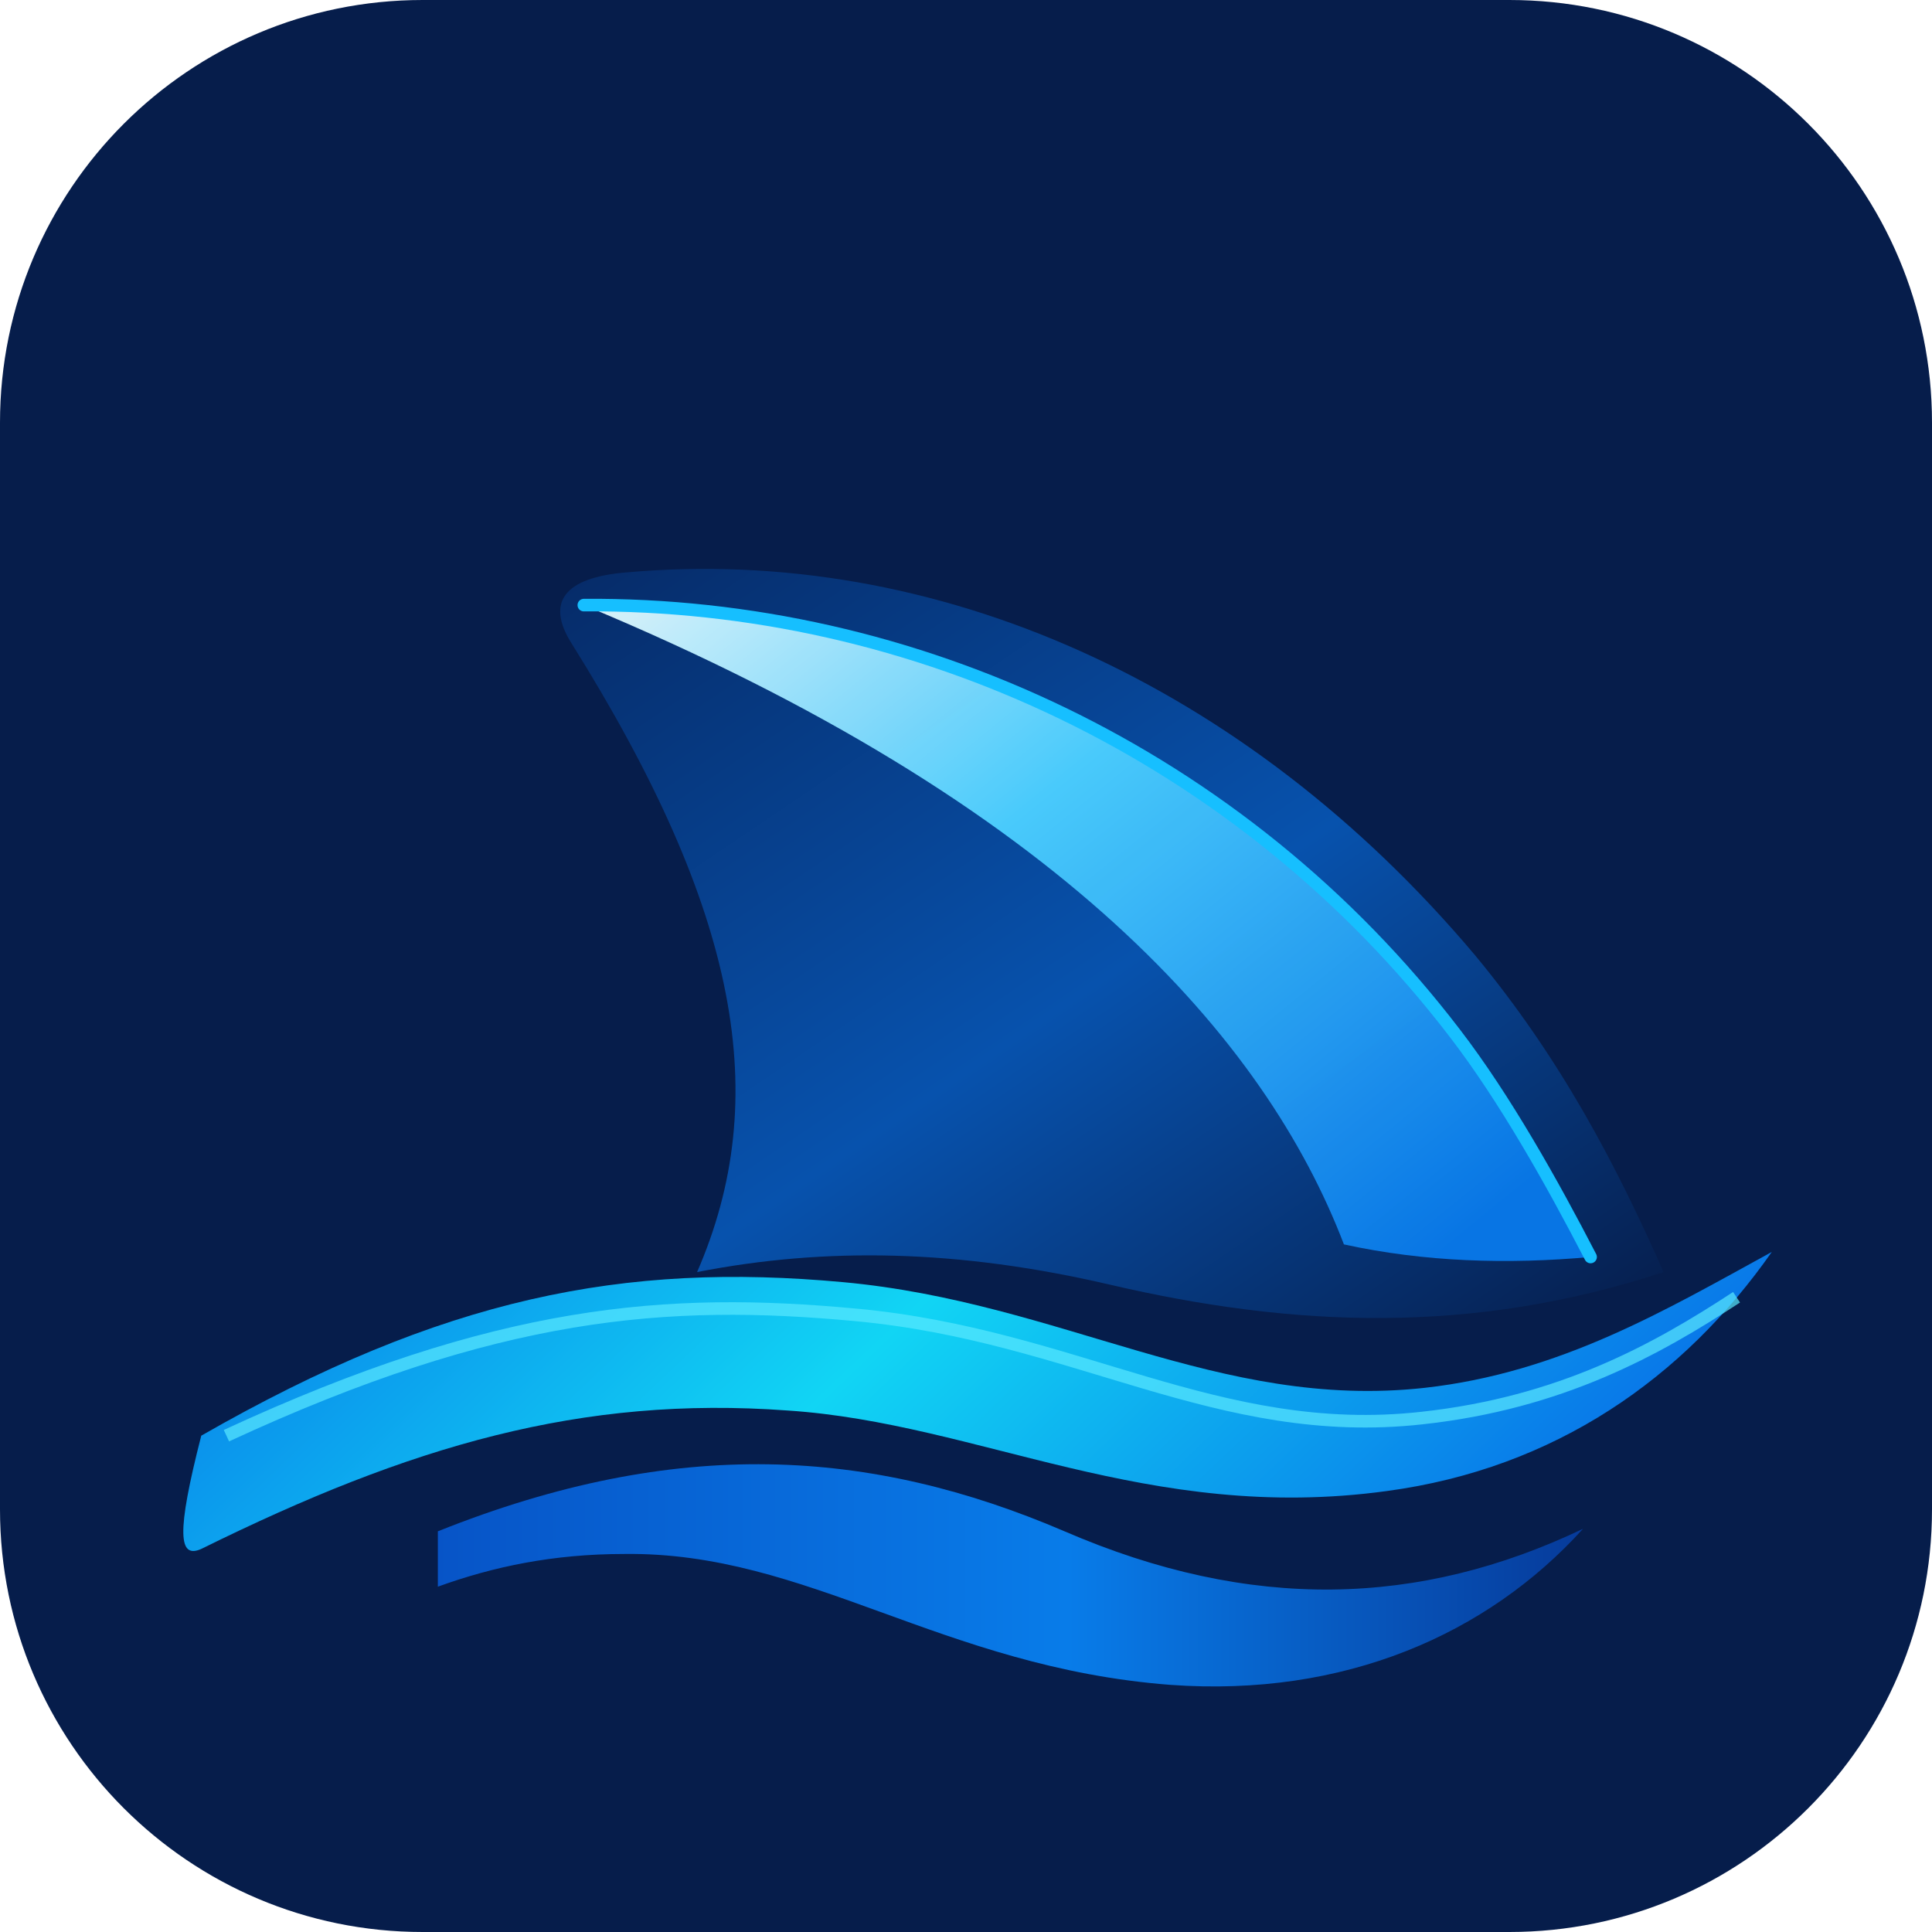
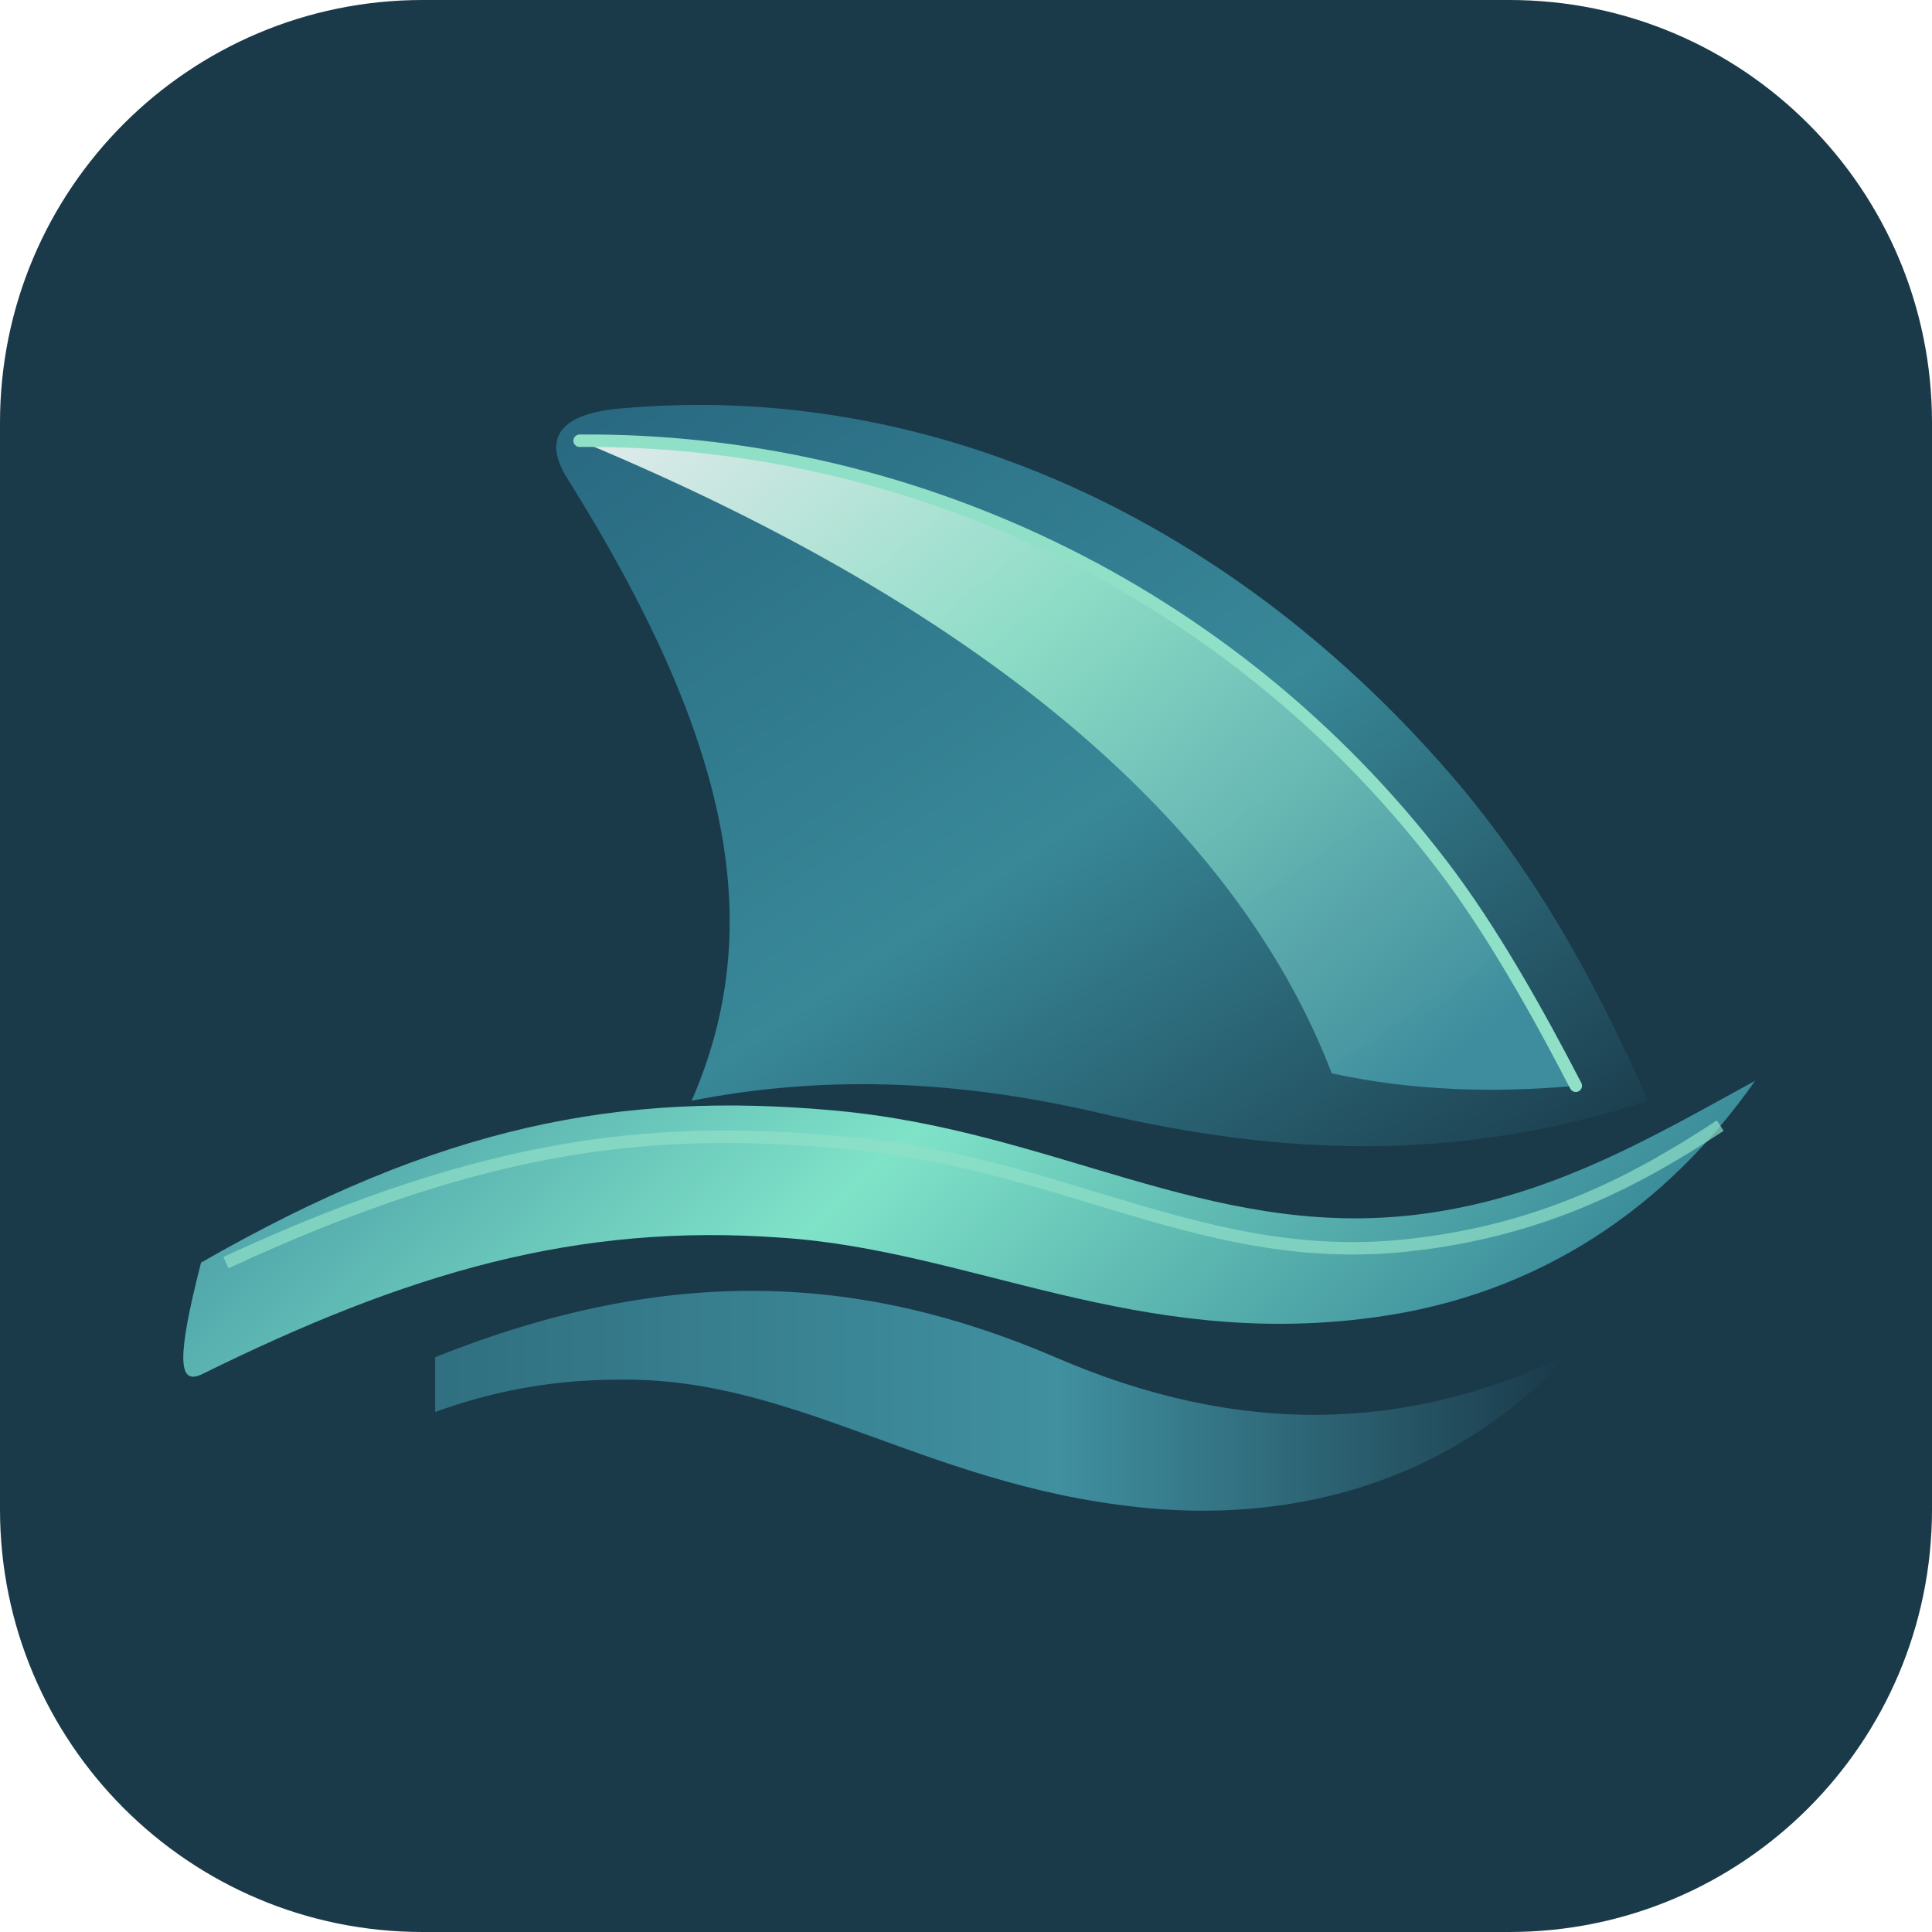
<svg xmlns="http://www.w3.org/2000/svg" width="512" height="512" viewBox="0 0 512 512" role="img" aria-label="SharkWatch">
-   <rect width="512" height="512" rx="112" fill="#061d4b" />
+   <rect width="512" height="512" rx="112" fill="#1a3a4a" />
  <defs>
    <linearGradient id="fin" x1="0" y1="0" x2="1" y2="1">
-       <stop offset="0" stop-color="#062b68" />
-       <stop offset=".52" stop-color="#0752ad" />
-       <stop offset="1" stop-color="#061d4b" />
+       <stop offset="0" stop-color="#286880" />
+       <stop offset=".52" stop-color="#388898" />
+       <stop offset="1" stop-color="#1a3a4a" />
    </linearGradient>
    <linearGradient id="finEdge" x1="0" y1="0" x2="1" y2=".8">
-       <stop offset="0" stop-color="#e5fbff" />
-       <stop offset=".42" stop-color="#4ccfff" />
-       <stop offset="1" stop-color="#0878e9" />
+       <stop offset="0" stop-color="#e8f0f0" />
+       <stop offset=".42" stop-color="#90e0c8" />
+       <stop offset="1" stop-color="#4090a0" />
    </linearGradient>
    <linearGradient id="wave" x1="0" y1="0" x2="1" y2=".2">
-       <stop offset="0" stop-color="#087be9" />
-       <stop offset=".48" stop-color="#11d5f4" />
-       <stop offset="1" stop-color="#0874e8" />
+       <stop offset="0" stop-color="#4090a0" />
+       <stop offset=".48" stop-color="#7fe3c8" />
+       <stop offset="1" stop-color="#388898" />
    </linearGradient>
    <linearGradient id="wave2" x1="0" y1="0" x2="1" y2="0">
-       <stop offset="0" stop-color="#0754c7" />
-       <stop offset=".55" stop-color="#087ce9" />
-       <stop offset="1" stop-color="#063a9a" />
+       <stop offset="0" stop-color="#307080" />
+       <stop offset=".55" stop-color="#4090a0" />
+       <stop offset="1" stop-color="#1a3a4a" />
    </linearGradient>
  </defs>
-   <g transform="translate(48,107) scale(0.667)">
+   <g transform="translate(48,64) scale(0.66)">
    <path d="M205 345 C235 276 222 202 155 95 C145 79 152 69 177 67 C300 56 423 111 514 219 C548 260 570 302 589 345 C513 370 442 367 369 350 C309 336 256 335 205 345Z" fill="url(#fin)" />
    <path d="M160 80 C291 79 421 139 506 250 C526 276 545 310 560 339 C527 342 494 341 462 334 C431 253 350 159 160 80Z" fill="url(#finEdge)" opacity=".96" />
-     <path d="M160 80 C291 79 421 139 506 250 C526 276 545 310 560 339" fill="none" stroke="#16bfff" stroke-width="5" stroke-linecap="round" />
+     <path d="M160 80 C291 79 421 139 506 250 C526 276 545 310 560 339" fill="none" stroke="#90e0c8" stroke-width="5" stroke-linecap="round" />
    <path d="M8 410 C104 355 176 341 263 349 C350 357 412 400 494 391 C548 385 590 360 632 337 C597 387 546 423 479 432 C384 445 317 405 241 400 C159 394 91 414 8 455 C-1 459 -2 449 8 410Z" fill="url(#wave)" />
    <path d="M102 448 C197 410 274 415 351 448 C425 480 492 478 557 447 C519 489 462 514 393 509 C302 502 249 456 176 457 C148 457 124 462 102 470Z" fill="url(#wave2)" />
-     <path d="M18 410 C126 360 193 355 268 362 C355 370 412 412 493 403 C548 397 586 376 618 355" fill="none" stroke="#58e8ff" stroke-width="5" opacity=".7" />
+     <path d="M18 410 C126 360 193 355 268 362 C355 370 412 412 493 403 C548 397 586 376 618 355" fill="none" stroke="#90e0c8" stroke-width="5" opacity=".7" />
  </g>
</svg>
